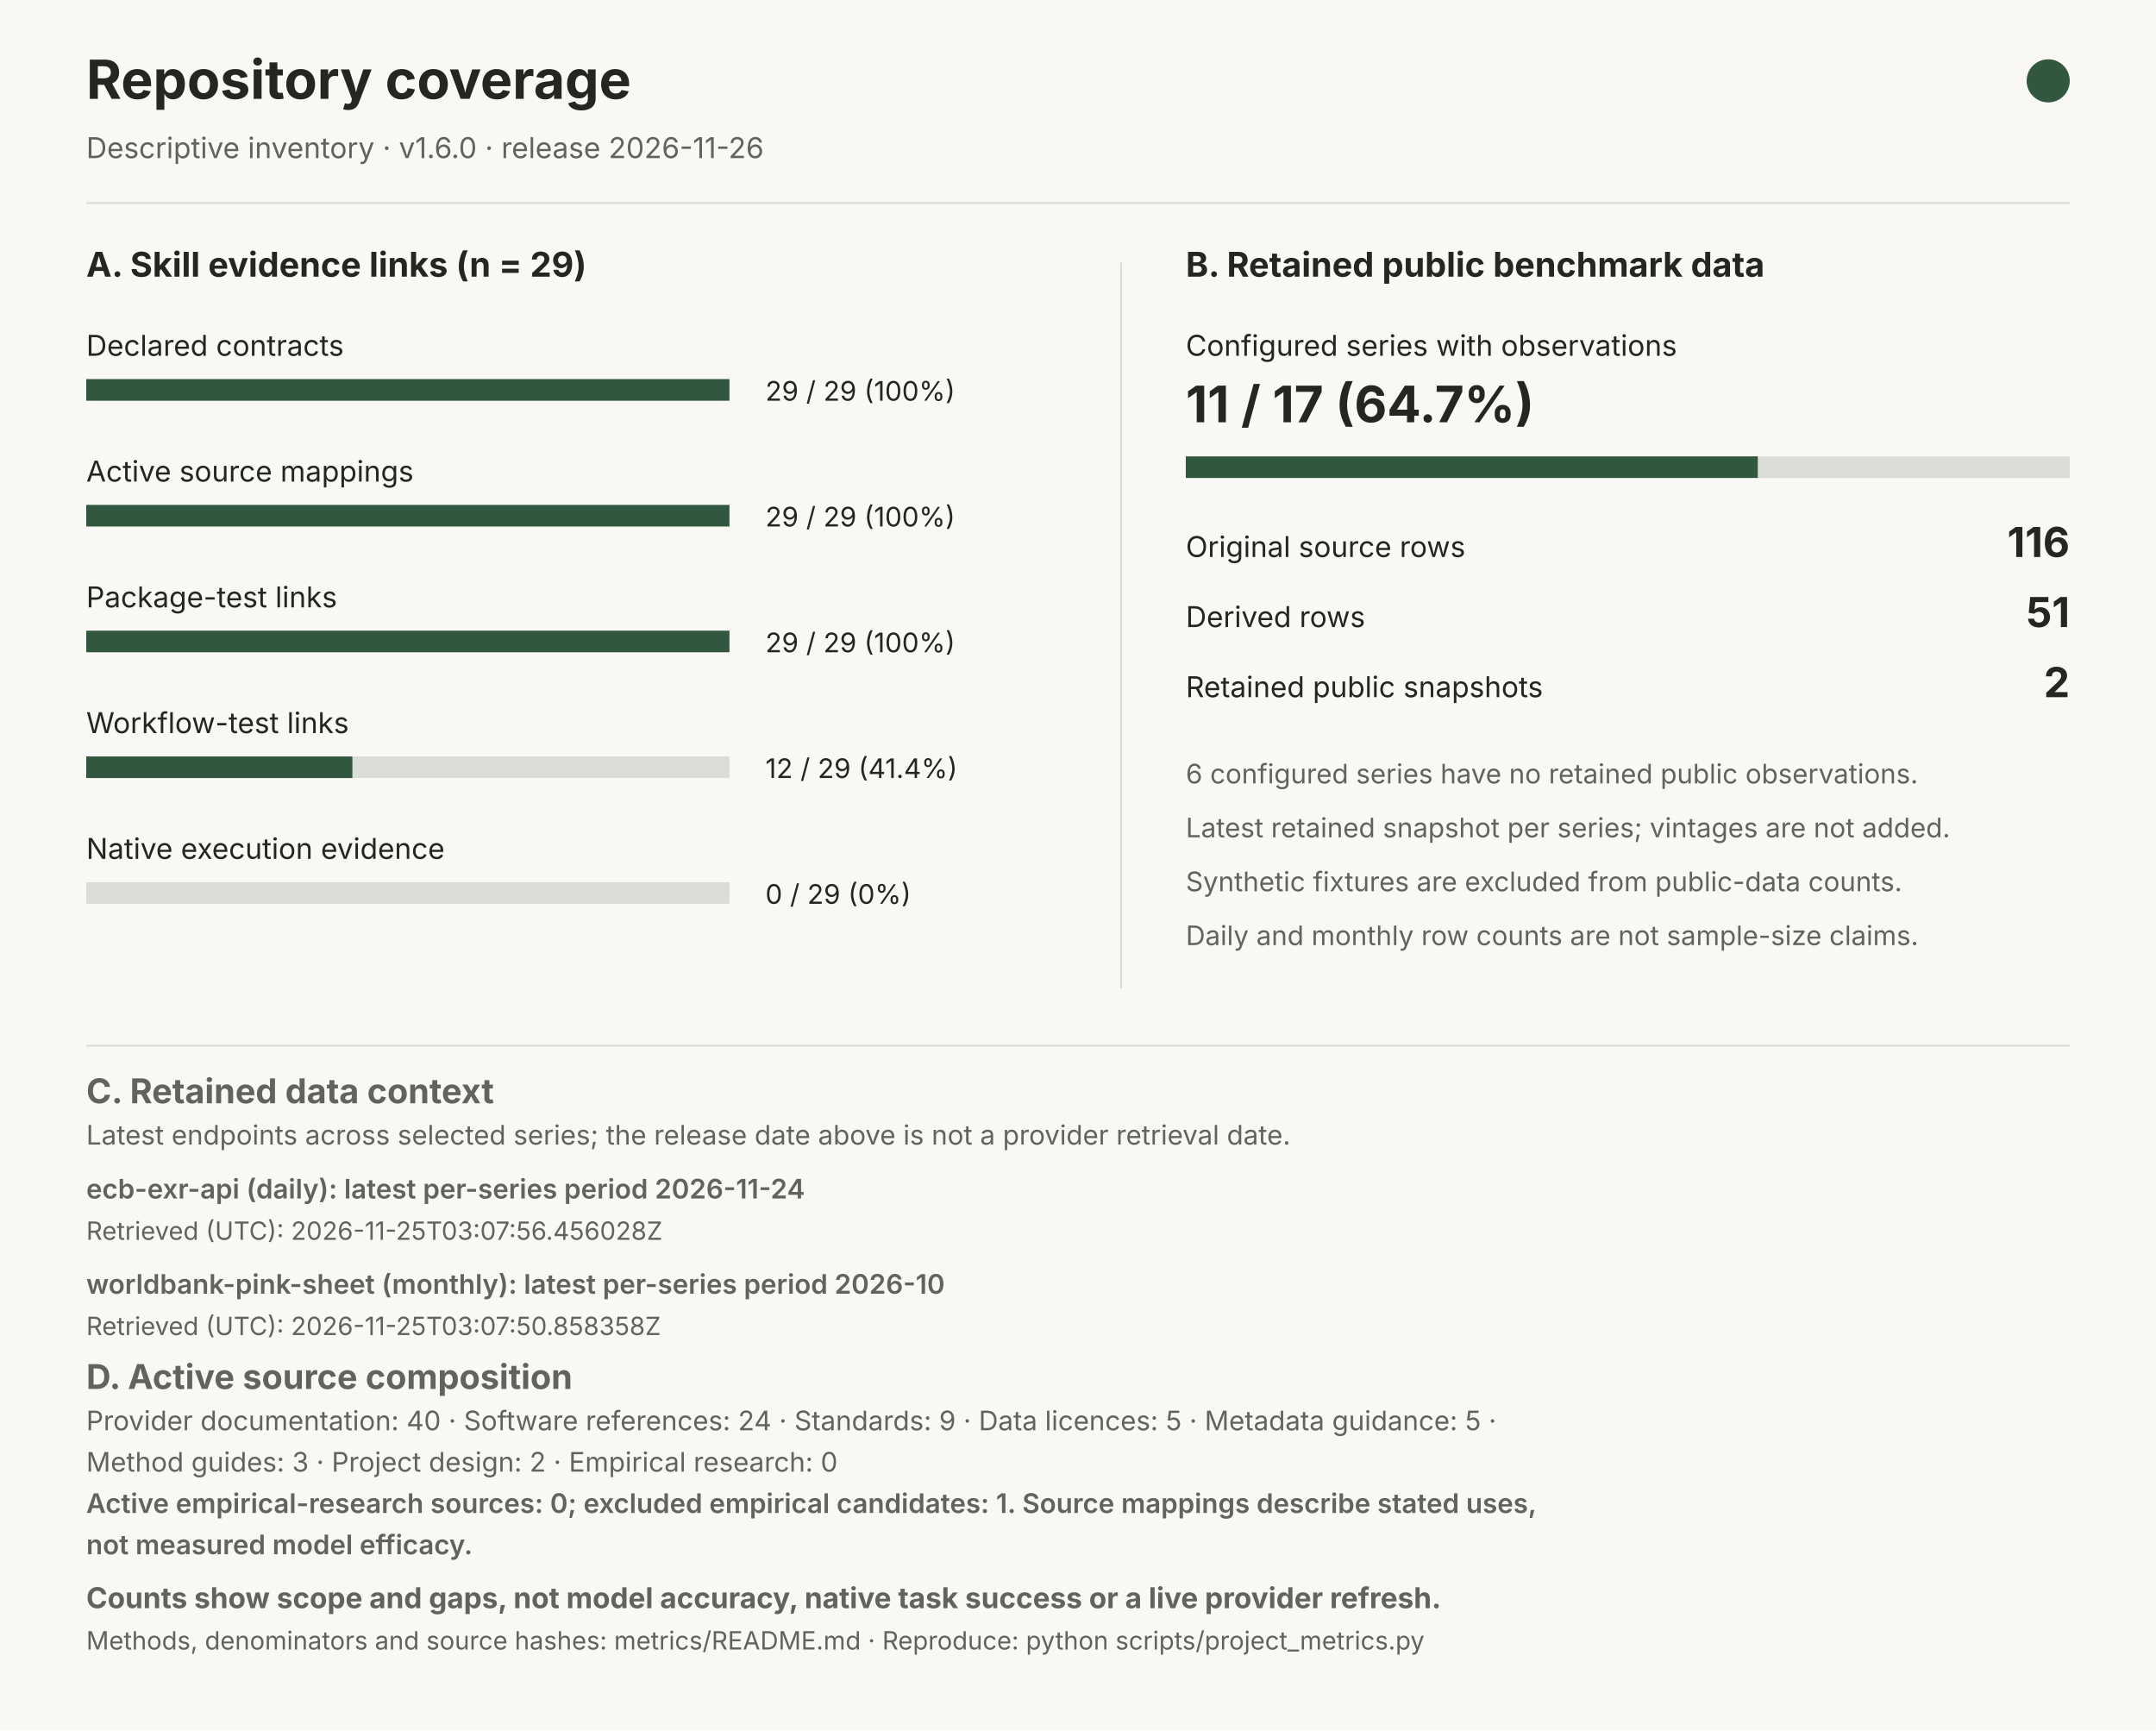
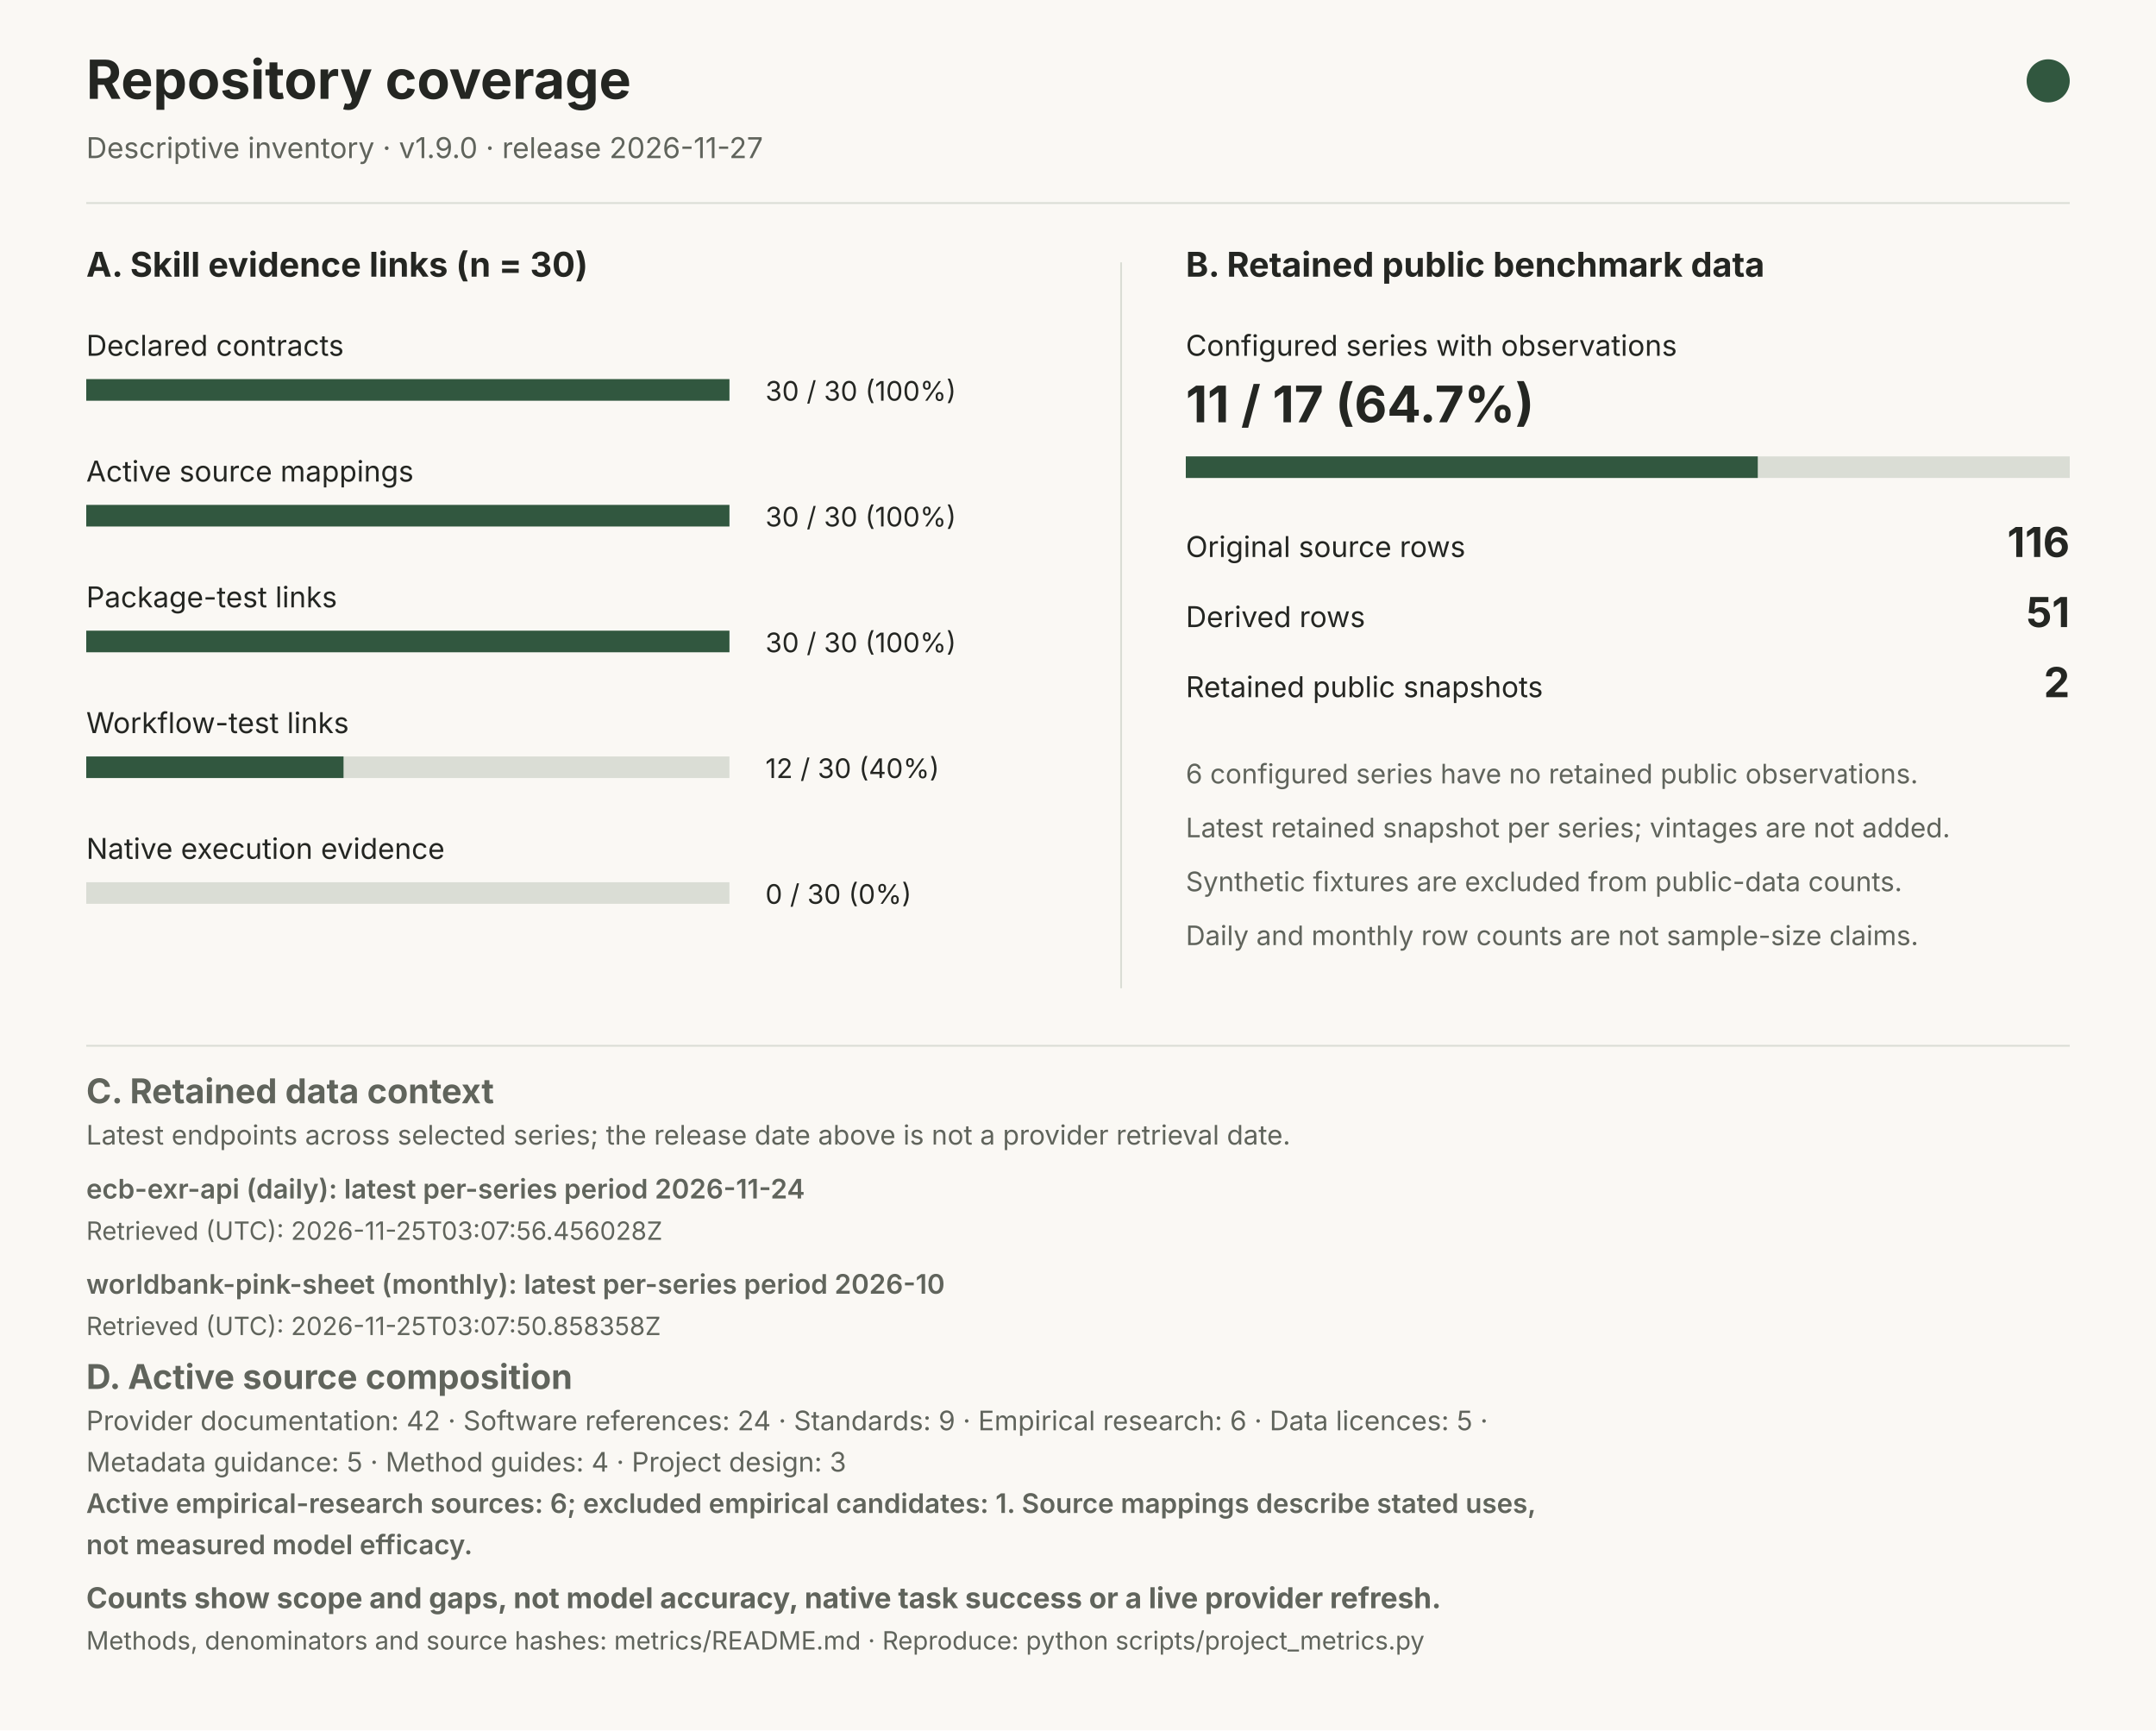
<svg xmlns="http://www.w3.org/2000/svg" width="1200" height="963" viewBox="0 0 1200 963" role="img" aria-labelledby="title desc">
  <rect width="1200" height="963" fill="#FAF8F4" />
  <g font-family="system-ui, -apple-system, Segoe UI, sans-serif" fill="#242622">
    <text x="48" y="55" font-size="30" font-weight="650">Repository coverage</text>
    <circle cx="1140" cy="45" r="12" fill="#31573f" />
-     <text x="48" y="88" font-size="16" fill="#60645C">Descriptive inventory · v1.6.0 · release 2026-11-26</text>
+     <text x="48" y="88" font-size="16" fill="#60645C">Descriptive inventory · v1.9.0 · release 2026-11-27</text>
    <path d="M48 113H1152 M624 146V550 M48 582H1152" stroke="#DADDD5" fill="none" />
-     <text x="48" y="154" font-size="19" font-weight="650">A. Skill evidence links (n = 29)</text>
+     <text x="48" y="154" font-size="19" font-weight="650">A. Skill evidence links (n = 30)</text>
    <text x="660" y="154" font-size="19" font-weight="650">B. Retained public benchmark data</text>
    <text x="48" y="198" font-size="16">Declared contracts</text>
    <rect x="48" y="211" width="358" height="12" fill="#DADDD5" />
    <rect x="48" y="211" width="358.00" height="12" fill="#31573f" />
-     <text x="426" y="223" font-size="15" font-variant-numeric="tabular-nums">29 / 29 (100%)</text>
+     <text x="426" y="223" font-size="15" font-variant-numeric="tabular-nums">30 / 30 (100%)</text>
    <text x="48" y="268" font-size="16">Active source mappings</text>
    <rect x="48" y="281" width="358" height="12" fill="#DADDD5" />
    <rect x="48" y="281" width="358.00" height="12" fill="#31573f" />
-     <text x="426" y="293" font-size="15" font-variant-numeric="tabular-nums">29 / 29 (100%)</text>
+     <text x="426" y="293" font-size="15" font-variant-numeric="tabular-nums">30 / 30 (100%)</text>
    <text x="48" y="338" font-size="16">Package-test links</text>
    <rect x="48" y="351" width="358" height="12" fill="#DADDD5" />
    <rect x="48" y="351" width="358.00" height="12" fill="#31573f" />
-     <text x="426" y="363" font-size="15" font-variant-numeric="tabular-nums">29 / 29 (100%)</text>
+     <text x="426" y="363" font-size="15" font-variant-numeric="tabular-nums">30 / 30 (100%)</text>
    <text x="48" y="408" font-size="16">Workflow-test links</text>
    <rect x="48" y="421" width="358" height="12" fill="#DADDD5" />
-     <rect x="48" y="421" width="148.14" height="12" fill="#31573f" />
-     <text x="426" y="433" font-size="15" font-variant-numeric="tabular-nums">12 / 29 (41.4%)</text>
+     <rect x="48" y="421" width="143.20" height="12" fill="#31573f" />
+     <text x="426" y="433" font-size="15" font-variant-numeric="tabular-nums">12 / 30 (40%)</text>
    <text x="48" y="478" font-size="16">Native execution evidence</text>
    <rect x="48" y="491" width="358" height="12" fill="#DADDD5" />
    <rect x="48" y="491" width="0.00" height="12" fill="#31573f" />
-     <text x="426" y="503" font-size="15" font-variant-numeric="tabular-nums">0 / 29 (0%)</text>
+     <text x="426" y="503" font-size="15" font-variant-numeric="tabular-nums">0 / 30 (0%)</text>
    <text x="660" y="198" font-size="16">Configured series with observations</text>
    <text x="660" y="235" font-size="28" font-weight="650">11 / 17 (64.7%)</text>
    <rect x="660" y="254" width="492" height="12" fill="#DADDD5" />
    <rect x="660" y="254" width="318.35" height="12" fill="#31573f" />
    <text x="660" y="310" font-size="16">Original source rows</text>
    <text x="1152" y="310" text-anchor="end" font-size="23" font-weight="650">116</text>
    <text x="660" y="349" font-size="16">Derived rows</text>
    <text x="1152" y="349" text-anchor="end" font-size="23" font-weight="650">51</text>
    <text x="660" y="388" font-size="16">Retained public snapshots</text>
    <text x="1152" y="388" text-anchor="end" font-size="23" font-weight="650">2</text>
    <text x="660" y="436" font-size="15" fill="#60645C">6 configured series have no retained public observations.</text>
    <text x="660" y="466" font-size="15" fill="#60645C">Latest retained snapshot per series; vintages are not added.</text>
    <text x="660" y="496" font-size="15" fill="#60645C">Synthetic fixtures are excluded from public-data counts.</text>
    <text x="660" y="526" font-size="15" fill="#60645C">Daily and monthly row counts are not sample-size claims.</text>
    <text x="48" y="614" font-size="19" font-weight="650" fill="#60645C">C. Retained data context</text>
    <text x="48" y="637" font-size="15" font-weight="400" fill="#60645C">Latest endpoints across selected series; the release date above is not a provider retrieval date.</text>
    <text x="48" y="667" font-size="15" font-weight="600" fill="#60645C">ecb-exr-api (daily): latest per-series period 2026-11-24</text>
    <text x="48" y="690" font-size="14" font-weight="400" fill="#60645C">Retrieved (UTC): 2026-11-25T03:07:56.456028Z</text>
    <text x="48" y="720" font-size="15" font-weight="600" fill="#60645C">worldbank-pink-sheet (monthly): latest per-series period 2026-10</text>
    <text x="48" y="743" font-size="14" font-weight="400" fill="#60645C">Retrieved (UTC): 2026-11-25T03:07:50.858358Z</text>
    <text x="48" y="773" font-size="19" font-weight="650" fill="#60645C">D. Active source composition</text>
-     <text x="48" y="796" font-size="15" font-weight="400" fill="#60645C">Provider documentation: 40 · Software references: 24 · Standards: 9 · Data licences: 5 · Metadata guidance: 5 ·</text>
-     <text x="48" y="819" font-size="15" font-weight="400" fill="#60645C">Method guides: 3 · Project design: 2 · Empirical research: 0</text>
-     <text x="48" y="842" font-size="15" font-weight="600" fill="#60645C">Active empirical-research sources: 0; excluded empirical candidates: 1. Source mappings describe stated uses,</text>
+     <text x="48" y="796" font-size="15" font-weight="400" fill="#60645C">Provider documentation: 42 · Software references: 24 · Standards: 9 · Empirical research: 6 · Data licences: 5 ·</text>
+     <text x="48" y="819" font-size="15" font-weight="400" fill="#60645C">Metadata guidance: 5 · Method guides: 4 · Project design: 3</text>
+     <text x="48" y="842" font-size="15" font-weight="600" fill="#60645C">Active empirical-research sources: 6; excluded empirical candidates: 1. Source mappings describe stated uses,</text>
    <text x="48" y="865" font-size="15" font-weight="600" fill="#60645C">not measured model efficacy.</text>
    <text x="48" y="895" font-size="16" font-weight="650" fill="#60645C">Counts show scope and gaps, not model accuracy, native task success or a live provider refresh.</text>
    <text x="48" y="918" font-size="14" font-weight="400" fill="#60645C">Methods, denominators and source hashes: metrics/README.md · Reproduce: python scripts/project_metrics.py</text>
  </g>
</svg>
